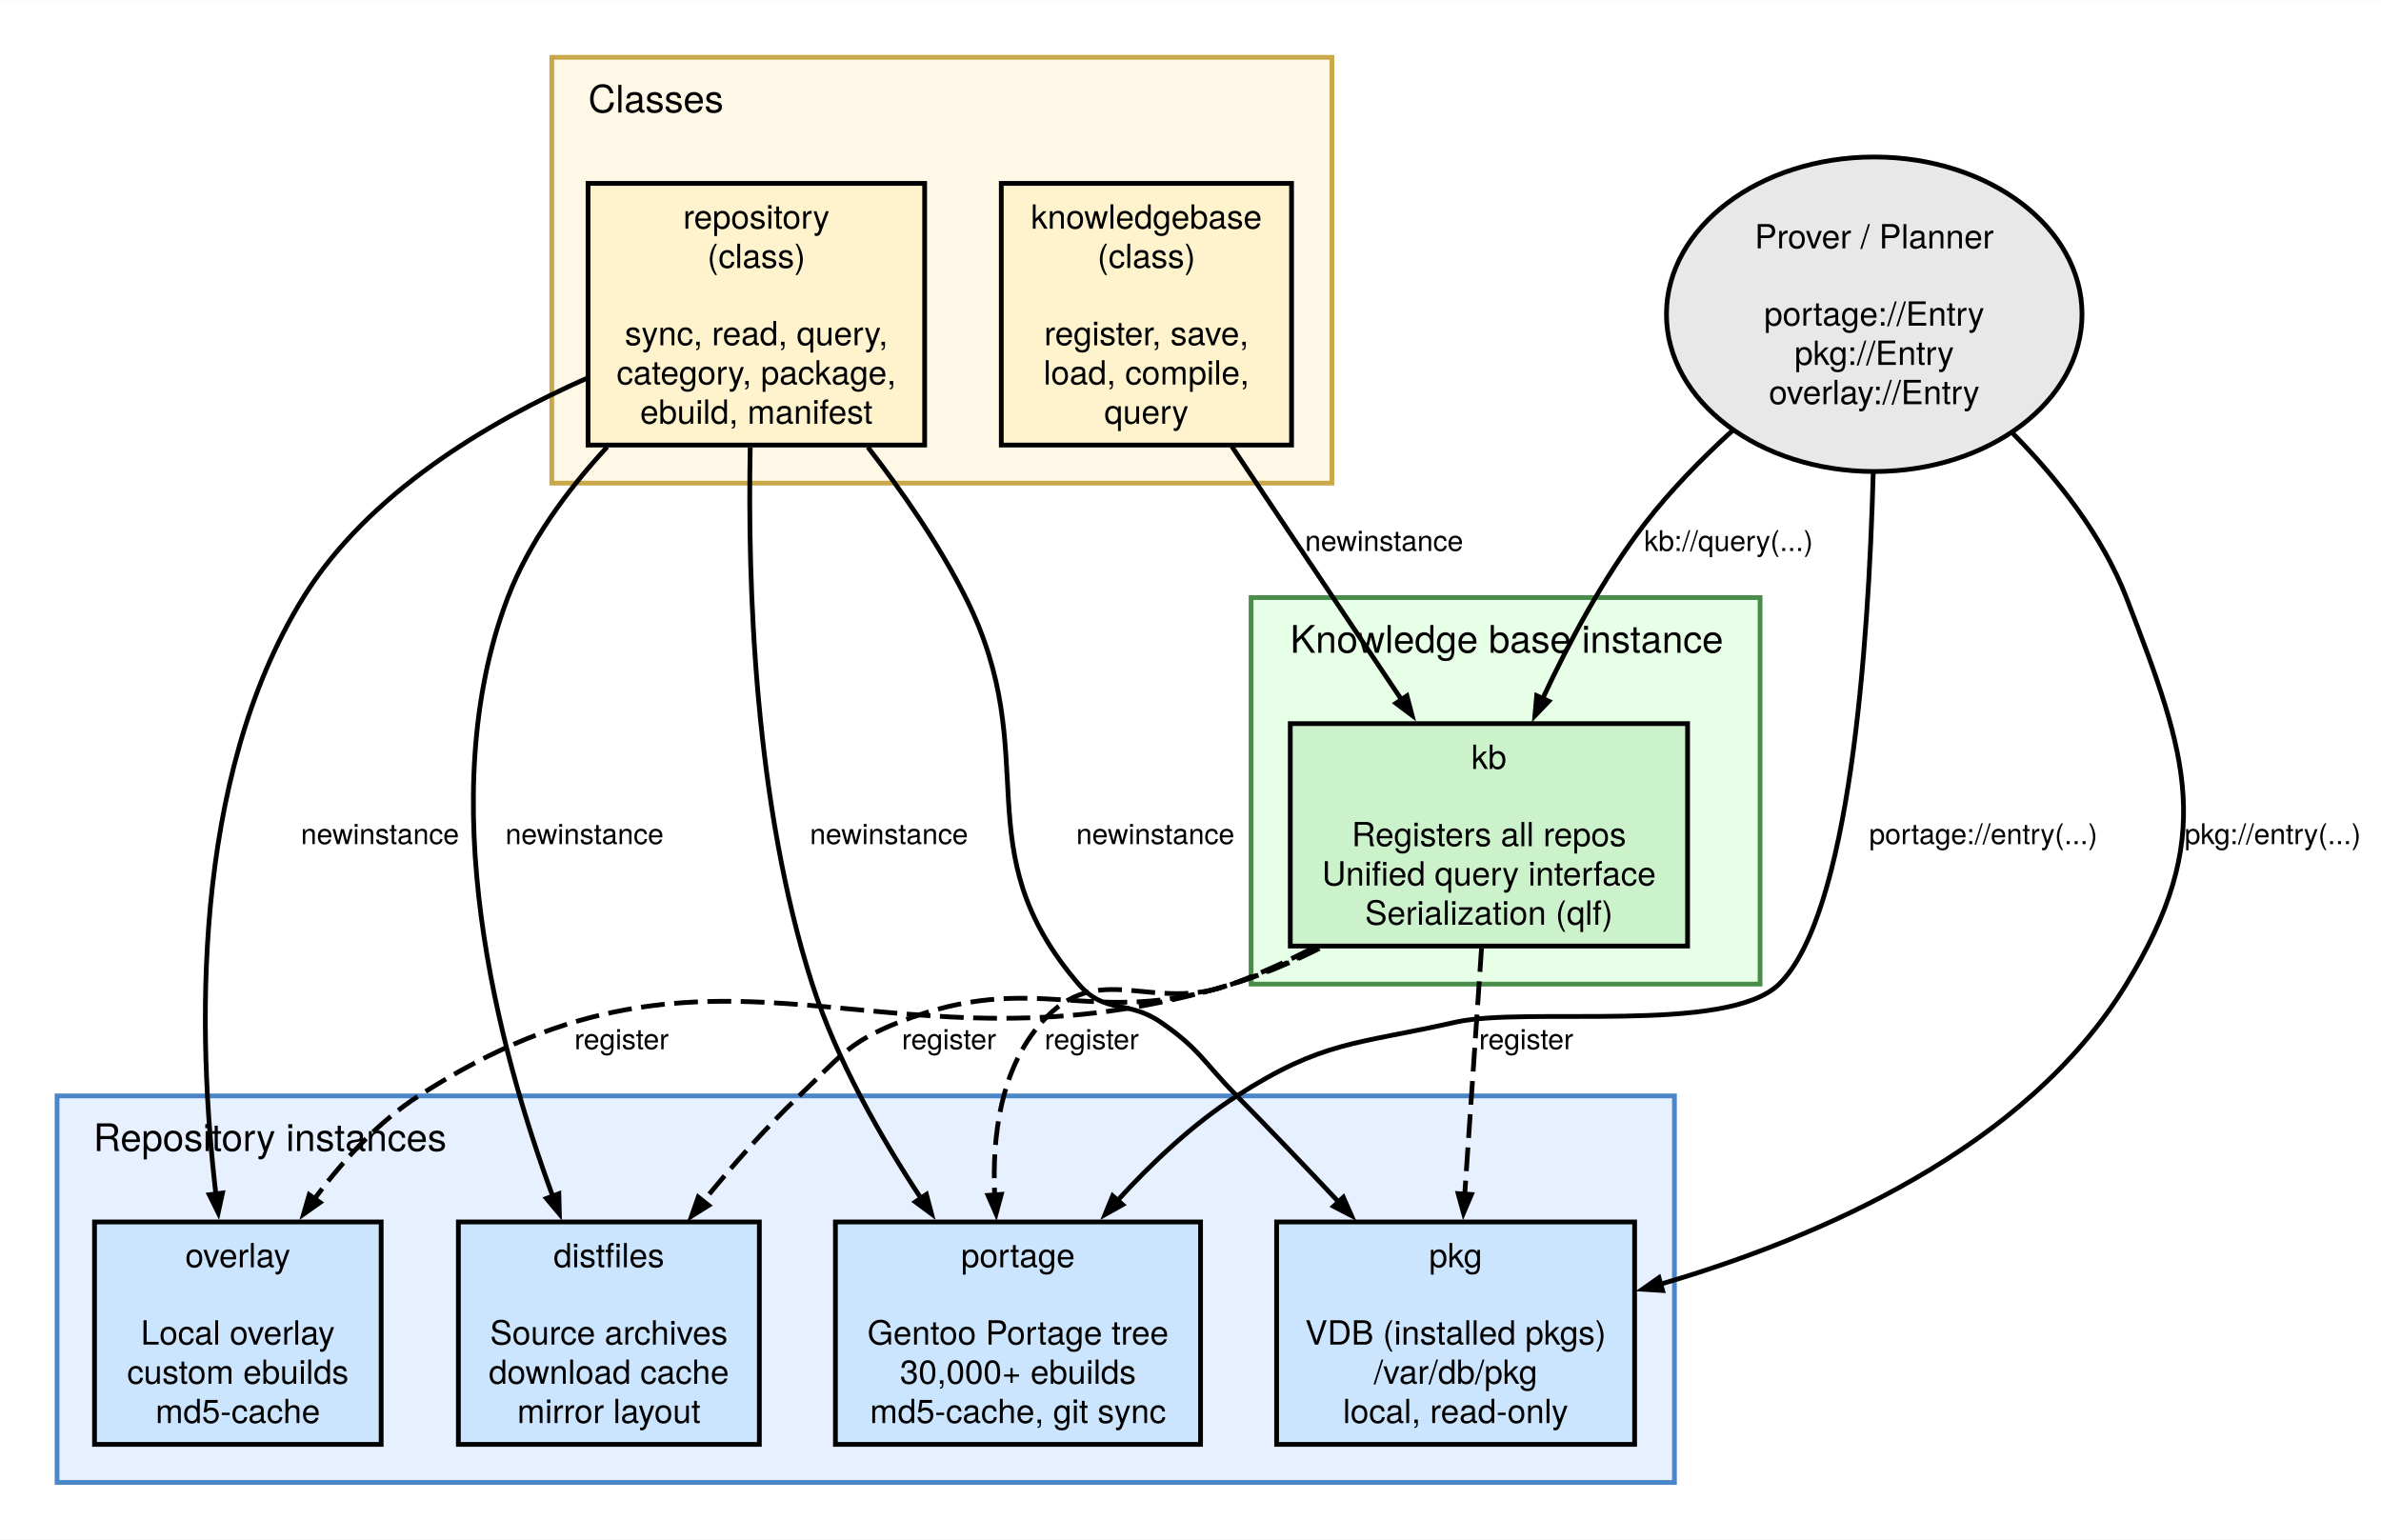
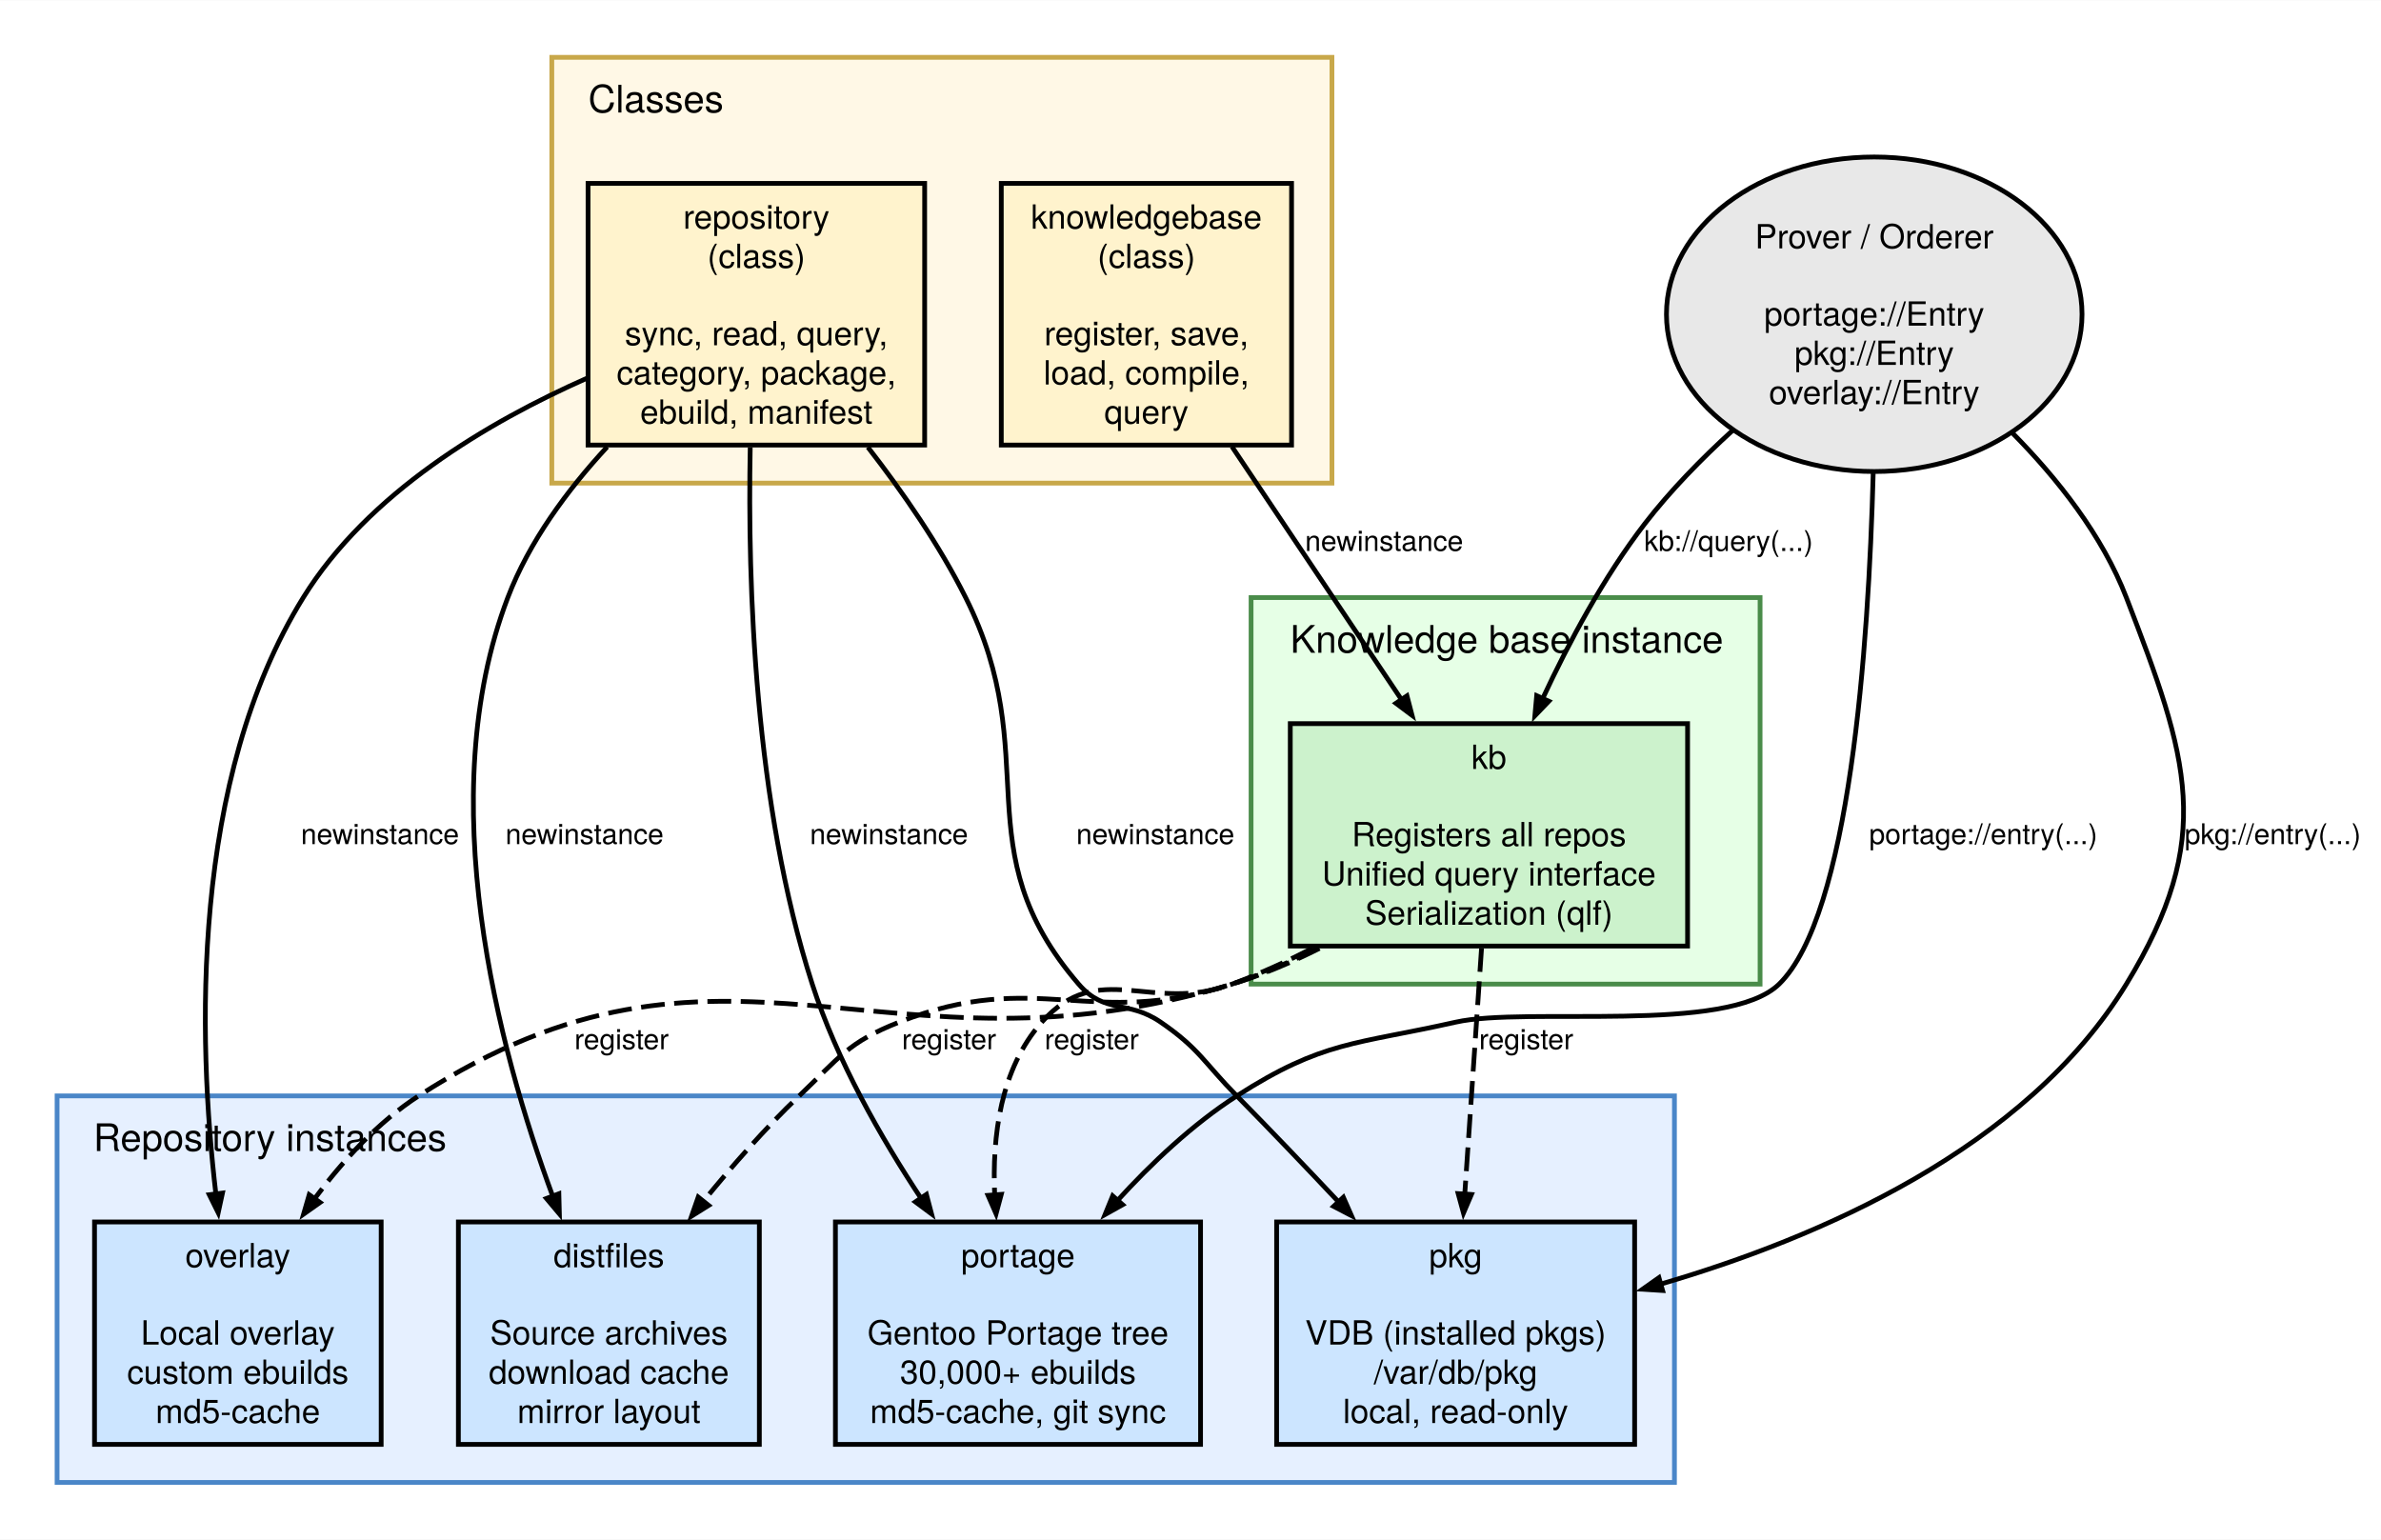
<svg xmlns="http://www.w3.org/2000/svg" width="501pt" height="324pt" viewBox="0.00 0.00 500.53 323.59">
  <g id="graph0" class="graph" transform="scale(1 1) rotate(0) translate(4 319.59)">
    <polygon fill="white" stroke="none" points="-4,4 -4,-319.59 496.53,-319.59 496.53,4 -4,4" />
    <g id="clust1" class="cluster">
      <polygon fill="#fff8e6" stroke="#c8a84a" points="112,-218.08 112,-307.59 276,-307.59 276,-218.08 112,-218.08" />
      <text text-anchor="middle" x="133.88" y="-295.99" font-family="Helvetica Neue" font-size="8.00">Classes</text>
    </g>
    <g id="clust2" class="cluster">
      <polygon fill="#e6f0ff" stroke="#4a86c8" points="8,-8 8,-89.26 348,-89.26 348,-8 8,-8" />
      <text text-anchor="middle" x="52.75" y="-77.66" font-family="Helvetica Neue" font-size="8.00">Repository instances</text>
    </g>
    <g id="clust3" class="cluster">
      <polygon fill="#e6ffe6" stroke="#4a8c4a" points="259,-112.76 259,-194.02 366,-194.02 366,-112.76 259,-112.76" />
      <text text-anchor="middle" x="312.75" y="-182.42" font-family="Helvetica Neue" font-size="8.00">Knowledge base instance</text>
    </g>
    <g id="node1" class="node">
      <polygon fill="#fff3cd" stroke="black" points="190.38,-281.09 119.62,-281.09 119.62,-226.08 190.38,-226.08 190.38,-281.09" />
      <text text-anchor="middle" x="155" y="-271.56" font-family="Helvetica Neue" font-size="7.00">repository</text>
      <text text-anchor="middle" x="155" y="-263.31" font-family="Helvetica Neue" font-size="7.00">(class)</text>
      <text text-anchor="middle" x="155" y="-247.06" font-family="Helvetica Neue" font-size="7.00">sync, read, query,</text>
      <text text-anchor="middle" x="155" y="-238.81" font-family="Helvetica Neue" font-size="7.00">category, package,</text>
      <text text-anchor="middle" x="155" y="-230.56" font-family="Helvetica Neue" font-size="7.00">ebuild, manifest</text>
    </g>
    <g id="node3" class="node">
      <polygon fill="#cce5ff" stroke="black" points="248.38,-62.76 171.62,-62.76 171.62,-16 248.38,-16 248.38,-62.76" />
      <text text-anchor="middle" x="210" y="-53.23" font-family="Helvetica Neue" font-size="7.00">portage</text>
      <text text-anchor="middle" x="210" y="-36.98" font-family="Helvetica Neue" font-size="7.00">Gentoo Portage tree</text>
      <text text-anchor="middle" x="210" y="-28.73" font-family="Helvetica Neue" font-size="7.00">30,000+ ebuilds</text>
      <text text-anchor="middle" x="210" y="-20.48" font-family="Helvetica Neue" font-size="7.00">md5-cache, git sync</text>
    </g>
    <g id="edge1" class="edge">
      <path fill="none" stroke="black" d="M153.71,-225.6C153.15,-196.91 154.59,-150.56 166.75,-112.76 171.91,-96.73 181.16,-80.5 189.78,-67.48" />
      <polygon fill="black" stroke="black" points="190.75,-68.55 191.83,-64.45 188.43,-66.98 190.75,-68.55" />
      <text text-anchor="middle" x="182.88" y="-142.19" font-family="Helvetica Neue" font-size="6.00">newinstance</text>
    </g>
    <g id="node4" class="node">
      <polygon fill="#cce5ff" stroke="black" points="339.63,-62.76 264.37,-62.76 264.37,-16 339.63,-16 339.63,-62.76" />
      <text text-anchor="middle" x="302" y="-53.23" font-family="Helvetica Neue" font-size="7.00">pkg</text>
      <text text-anchor="middle" x="302" y="-36.98" font-family="Helvetica Neue" font-size="7.00">VDB (installed pkgs)</text>
      <text text-anchor="middle" x="302" y="-28.73" font-family="Helvetica Neue" font-size="7.00">/var/db/pkg</text>
      <text text-anchor="middle" x="302" y="-20.48" font-family="Helvetica Neue" font-size="7.00">local, read-only</text>
    </g>
    <g id="edge2" class="edge">
      <path fill="none" stroke="black" d="M178.44,-225.64C185.82,-216.13 193.48,-205.05 199,-194.02 215.85,-160.38 198.21,-141.28 222.75,-112.76 228.26,-106.35 233.03,-109.54 240,-104.76 248.16,-99.15 249.05,-96.31 256,-89.26 263.04,-82.12 270.55,-74.25 277.41,-66.96" />
      <polygon fill="black" stroke="black" points="278.4,-67.95 280.11,-64.08 276.35,-66.04 278.4,-67.95" />
      <text text-anchor="middle" x="238.88" y="-142.19" font-family="Helvetica Neue" font-size="6.00">newinstance</text>
    </g>
    <g id="node5" class="node">
      <polygon fill="#cce5ff" stroke="black" points="76.13,-62.76 15.87,-62.76 15.87,-16 76.13,-16 76.13,-62.76" />
      <text text-anchor="middle" x="46" y="-53.23" font-family="Helvetica Neue" font-size="7.00">overlay</text>
      <text text-anchor="middle" x="46" y="-36.98" font-family="Helvetica Neue" font-size="7.00">Local overlay</text>
      <text text-anchor="middle" x="46" y="-28.73" font-family="Helvetica Neue" font-size="7.00">custom ebuilds</text>
      <text text-anchor="middle" x="46" y="-20.48" font-family="Helvetica Neue" font-size="7.00">md5-cache</text>
    </g>
    <g id="edge3" class="edge">
      <path fill="none" stroke="black" d="M119.58,-240.22C98.52,-230.92 73.34,-215.97 59.75,-194.02 36.03,-155.71 37.55,-101.38 41.38,-68.65" />
      <polygon fill="black" stroke="black" points="42.77,-68.84 41.87,-64.69 39.99,-68.49 42.77,-68.84" />
      <text text-anchor="middle" x="75.88" y="-142.19" font-family="Helvetica Neue" font-size="6.00">newinstance</text>
    </g>
    <g id="node6" class="node">
      <polygon fill="#cce5ff" stroke="black" points="155.63,-62.76 92.36,-62.76 92.36,-16 155.63,-16 155.63,-62.76" />
      <text text-anchor="middle" x="124" y="-53.23" font-family="Helvetica Neue" font-size="7.00">distfiles</text>
      <text text-anchor="middle" x="124" y="-36.98" font-family="Helvetica Neue" font-size="7.00">Source archives</text>
      <text text-anchor="middle" x="124" y="-28.73" font-family="Helvetica Neue" font-size="7.00">download cache</text>
      <text text-anchor="middle" x="124" y="-20.48" font-family="Helvetica Neue" font-size="7.00">mirror layout</text>
    </g>
    <g id="edge4" class="edge">
      <path fill="none" stroke="black" d="M123.64,-225.7C115.22,-216.59 107.22,-205.73 102.75,-194.02 86.72,-151.99 100.66,-99.38 112.29,-67.91" />
      <polygon fill="black" stroke="black" points="113.48,-68.69 113.59,-64.46 110.87,-67.7 113.48,-68.69" />
      <text text-anchor="middle" x="118.88" y="-142.19" font-family="Helvetica Neue" font-size="6.00">newinstance</text>
    </g>
    <g id="node2" class="node">
      <polygon fill="#fff3cd" stroke="black" points="267.51,-281.09 206.49,-281.09 206.49,-226.08 267.51,-226.08 267.51,-281.09" />
      <text text-anchor="middle" x="237" y="-271.56" font-family="Helvetica Neue" font-size="7.00">knowledgebase</text>
      <text text-anchor="middle" x="237" y="-263.31" font-family="Helvetica Neue" font-size="7.00">(class)</text>
      <text text-anchor="middle" x="237" y="-247.06" font-family="Helvetica Neue" font-size="7.00">register, save,</text>
      <text text-anchor="middle" x="237" y="-238.81" font-family="Helvetica Neue" font-size="7.00">load, compile,</text>
      <text text-anchor="middle" x="237" y="-230.56" font-family="Helvetica Neue" font-size="7.00">query</text>
    </g>
    <g id="node7" class="node">
      <polygon fill="#ccf2cc" stroke="black" points="350.76,-167.52 267.24,-167.52 267.24,-120.76 350.76,-120.76 350.76,-167.52" />
      <text text-anchor="middle" x="309" y="-157.99" font-family="Helvetica Neue" font-size="7.00">kb</text>
      <text text-anchor="middle" x="309" y="-141.74" font-family="Helvetica Neue" font-size="7.00">Registers all repos</text>
      <text text-anchor="middle" x="309" y="-133.49" font-family="Helvetica Neue" font-size="7.00">Unified query interface</text>
      <text text-anchor="middle" x="309" y="-125.24" font-family="Helvetica Neue" font-size="7.00">Serialization (qlf)</text>
    </g>
    <g id="edge5" class="edge">
      <path fill="none" stroke="black" d="M254.98,-225.75C265.87,-209.5 279.72,-188.83 290.67,-172.49" />
      <polygon fill="black" stroke="black" points="291.77,-173.36 292.84,-169.26 289.45,-171.8 291.77,-173.36" />
      <text text-anchor="middle" x="286.97" y="-203.82" font-family="Helvetica Neue" font-size="6.00">newinstance</text>
    </g>
    <g id="edge6" class="edge">
      <path fill="none" stroke="black" stroke-dasharray="5,2" d="M271.96,-120.32C266.41,-117.48 260.65,-114.85 255,-112.76 238,-106.46 227.03,-118.32 215,-104.76 206.34,-95 204.52,-80.81 205.11,-68.23" />
      <polygon fill="black" stroke="black" points="206.49,-68.56 205.39,-64.47 203.7,-68.35 206.49,-68.56" />
      <text text-anchor="middle" x="225.5" y="-99.06" font-family="Helvetica Neue" font-size="6.00">register</text>
    </g>
    <g id="edge7" class="edge">
      <path fill="none" stroke="black" stroke-dasharray="5,2" d="M307.45,-120.33C306.4,-105.03 305.02,-84.78 303.91,-68.48" />
      <polygon fill="black" stroke="black" points="305.32,-68.53 303.65,-64.63 302.53,-68.72 305.32,-68.53" />
      <text text-anchor="middle" x="316.83" y="-99.06" font-family="Helvetica Neue" font-size="6.00">register</text>
    </g>
    <g id="edge8" class="edge">
      <path fill="none" stroke="black" stroke-dasharray="5,2" d="M273.37,-120.27C267.43,-117.29 261.18,-114.63 255,-112.76 181.57,-90.56 148.43,-130.9 84,-89.26 75.47,-83.75 68.06,-75.64 62.1,-67.61" />
      <polygon fill="black" stroke="black" points="63.28,-66.86 59.82,-64.41 61,-68.48 63.28,-66.86" />
      <text text-anchor="middle" x="126.67" y="-99.06" font-family="Helvetica Neue" font-size="6.00">register</text>
    </g>
    <g id="edge9" class="edge">
      <path fill="none" stroke="black" stroke-dasharray="5,2" d="M273.01,-120.33C267.16,-117.38 261.04,-114.71 255,-112.76 225.21,-103.11 214.14,-116.22 185,-104.76 174.21,-100.51 172.41,-97.26 164,-89.26 156.89,-82.5 149.87,-74.5 143.74,-66.95" />
      <polygon fill="black" stroke="black" points="144.97,-66.24 141.38,-63.99 142.78,-67.99 144.97,-66.24" />
      <text text-anchor="middle" x="195.5" y="-99.06" font-family="Helvetica Neue" font-size="6.00">register</text>
    </g>
    <g id="node8" class="node">
      <ellipse fill="#e8e8e8" stroke="black" cx="390" cy="-253.58" rx="43.68" ry="33.06" />
-       <text text-anchor="middle" x="390" y="-267.43" font-family="Helvetica Neue" font-size="7.00">Prover / Planner</text>
+       <text text-anchor="middle" x="390" y="-267.43" font-family="Helvetica Neue" font-size="7.00">Prover / Orderer</text>
      <text text-anchor="middle" x="390" y="-251.18" font-family="Helvetica Neue" font-size="7.00">portage://Entry</text>
      <text text-anchor="middle" x="390" y="-242.93" font-family="Helvetica Neue" font-size="7.00">pkg://Entry</text>
      <text text-anchor="middle" x="390" y="-234.68" font-family="Helvetica Neue" font-size="7.00">overlay://Entry</text>
    </g>
    <g id="edge11" class="edge">
      <path fill="none" stroke="black" d="M389.78,-220.13C388.8,-183.53 384.83,-127.23 370,-112.76 359.11,-102.14 316.85,-108.1 302,-104.76 280.95,-100.03 274.16,-100.91 256,-89.26 246.73,-83.31 238.03,-75.09 230.75,-67.09" />
      <polygon fill="black" stroke="black" points="232,-66.39 228.3,-64.32 229.9,-68.24 232,-66.39" />
      <text text-anchor="middle" x="412.94" y="-142.19" font-family="Helvetica Neue" font-size="6.00">portage://entry(...)</text>
    </g>
    <g id="edge12" class="edge">
      <path fill="none" stroke="black" d="M419,-228.67C428.54,-219.02 437.97,-207.07 443,-194.02 455.99,-160.32 461.82,-143.58 443,-112.76 421.83,-78.1 378.2,-59.34 345.04,-49.68" />
      <polygon fill="black" stroke="black" points="345.51,-48.35 341.28,-48.61 344.74,-51.05 345.51,-48.35" />
      <text text-anchor="middle" x="473.78" y="-142.19" font-family="Helvetica Neue" font-size="6.00">pkg://entry(...)</text>
    </g>
    <g id="edge10" class="edge">
      <path fill="none" stroke="black" d="M360.21,-229.14C353.66,-223.17 347.09,-216.46 341.75,-209.52 333.18,-198.39 325.84,-184.68 320.29,-172.77" />
      <polygon fill="black" stroke="black" points="321.59,-172.23 318.66,-169.17 319.04,-173.39 321.59,-172.23" />
      <text text-anchor="middle" x="359.38" y="-203.82" font-family="Helvetica Neue" font-size="6.00">kb://query(...)</text>
    </g>
  </g>
</svg>
